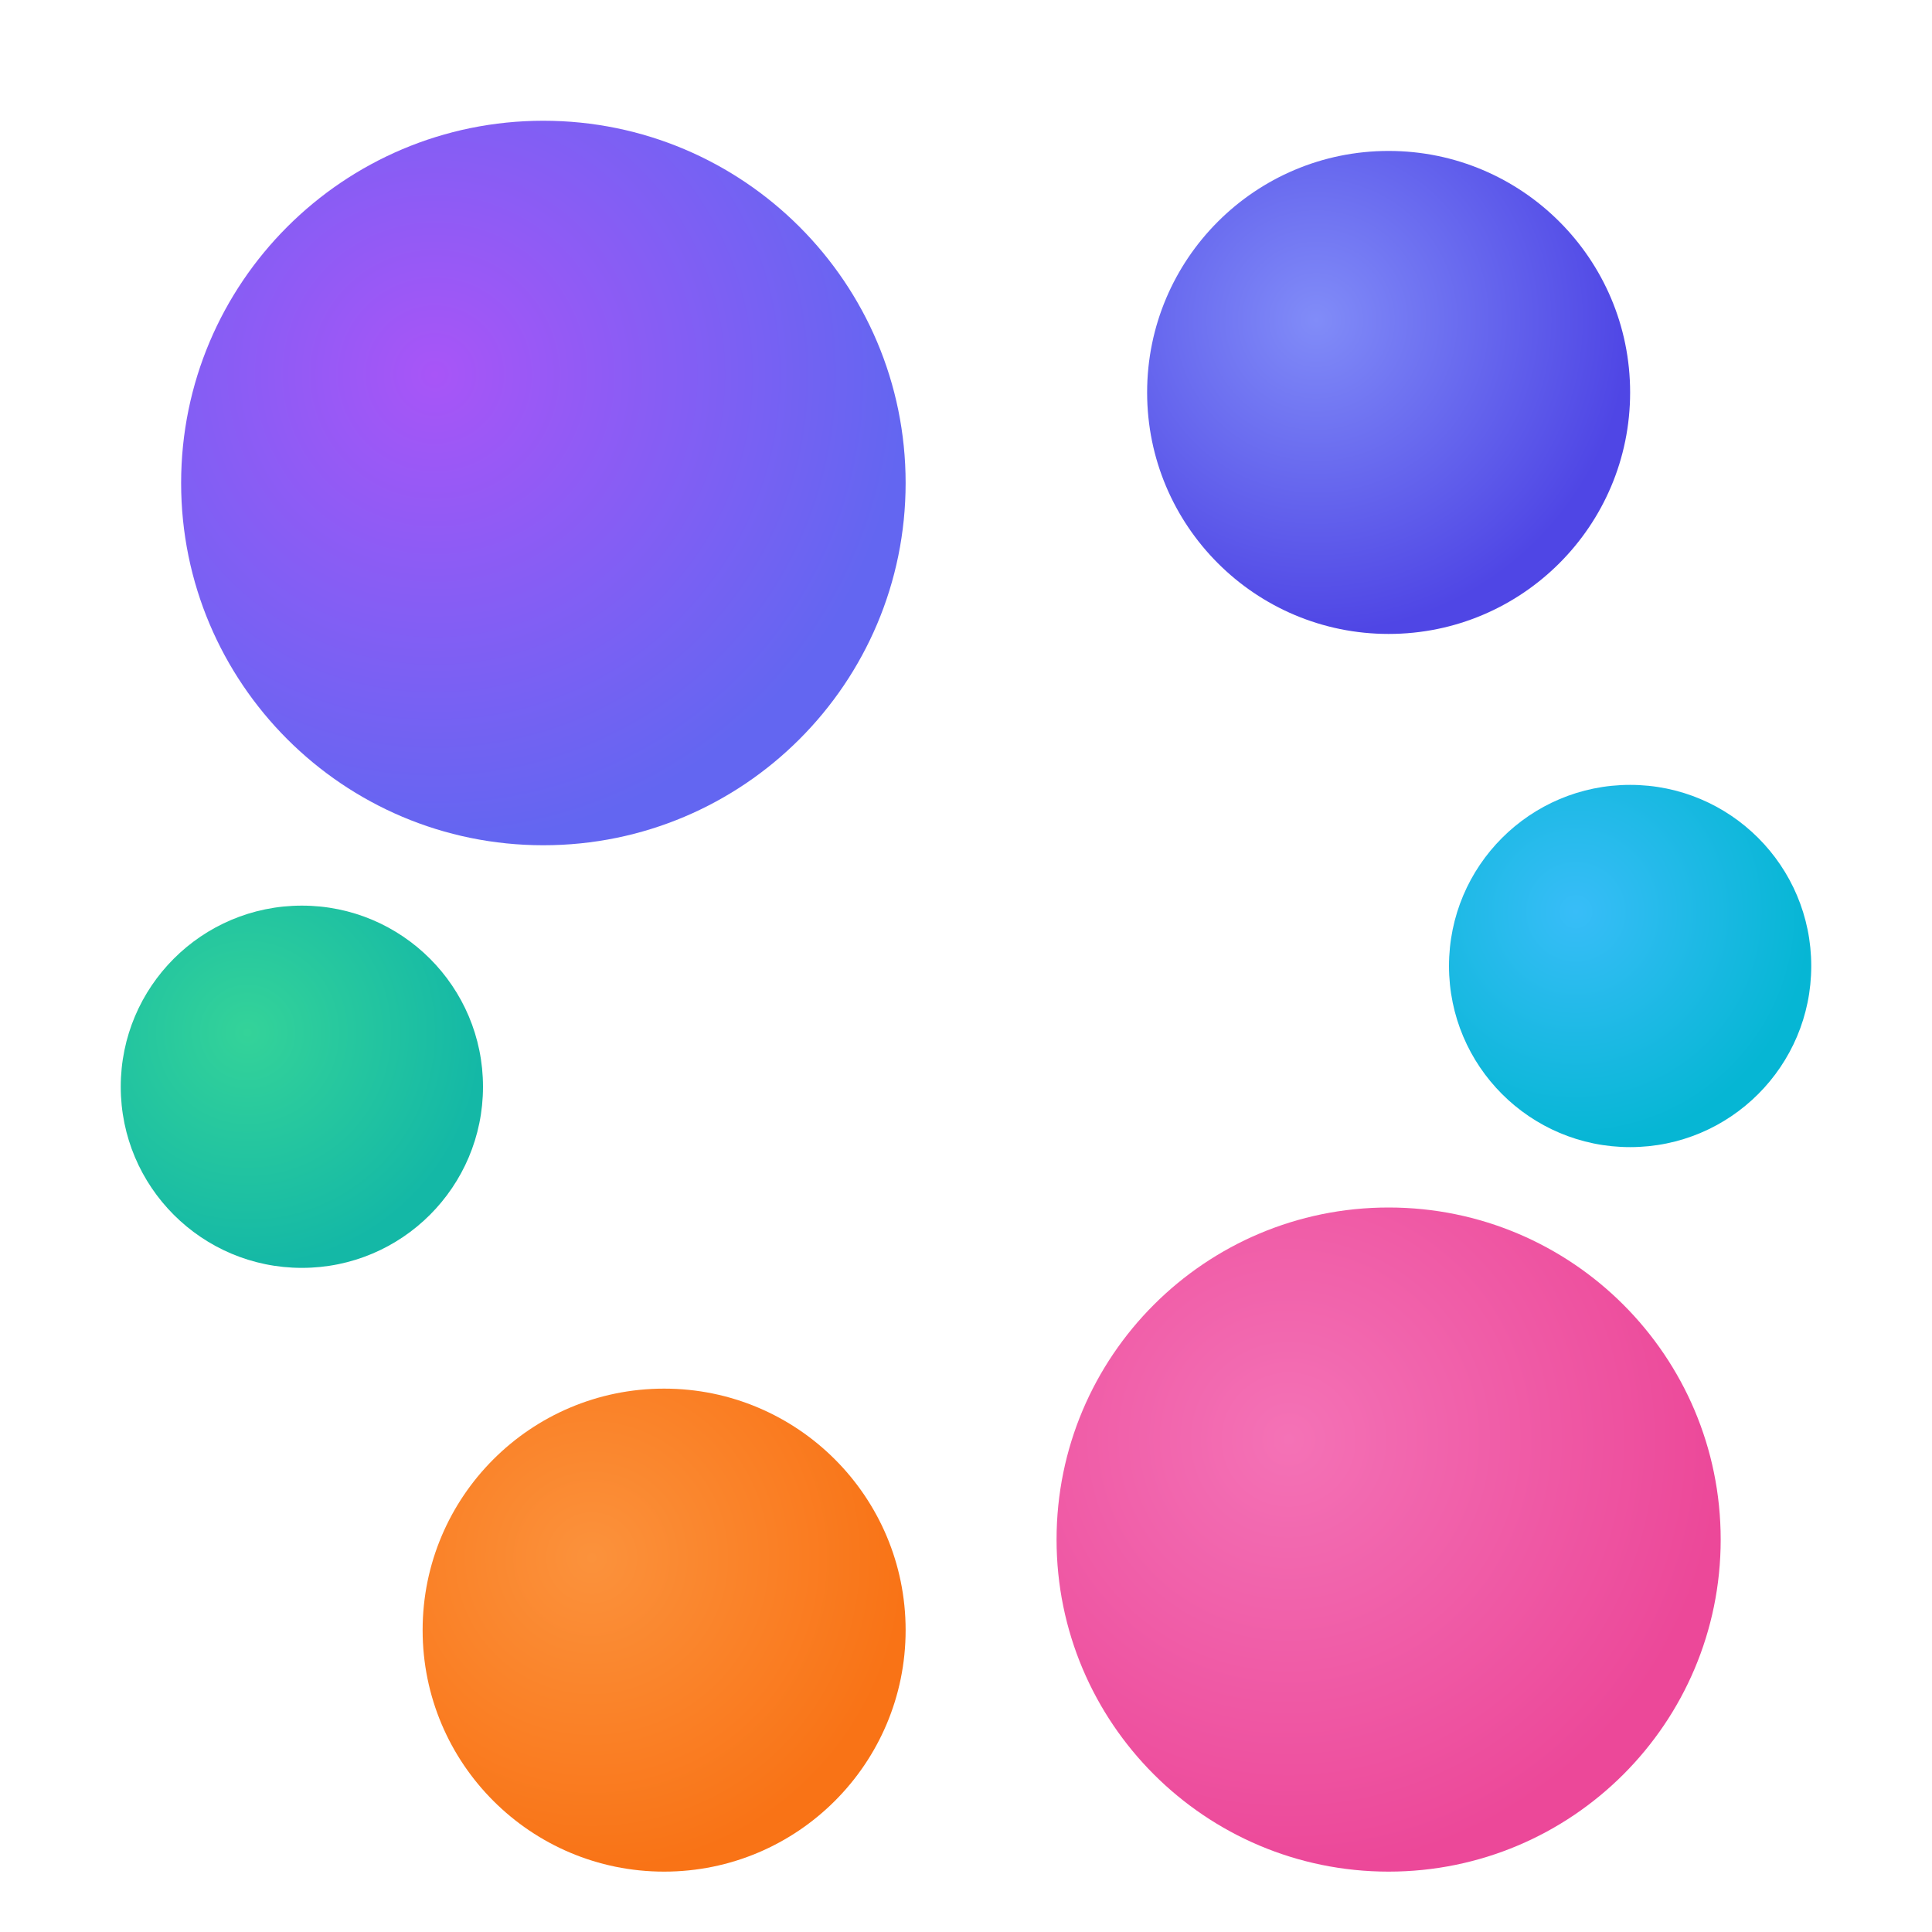
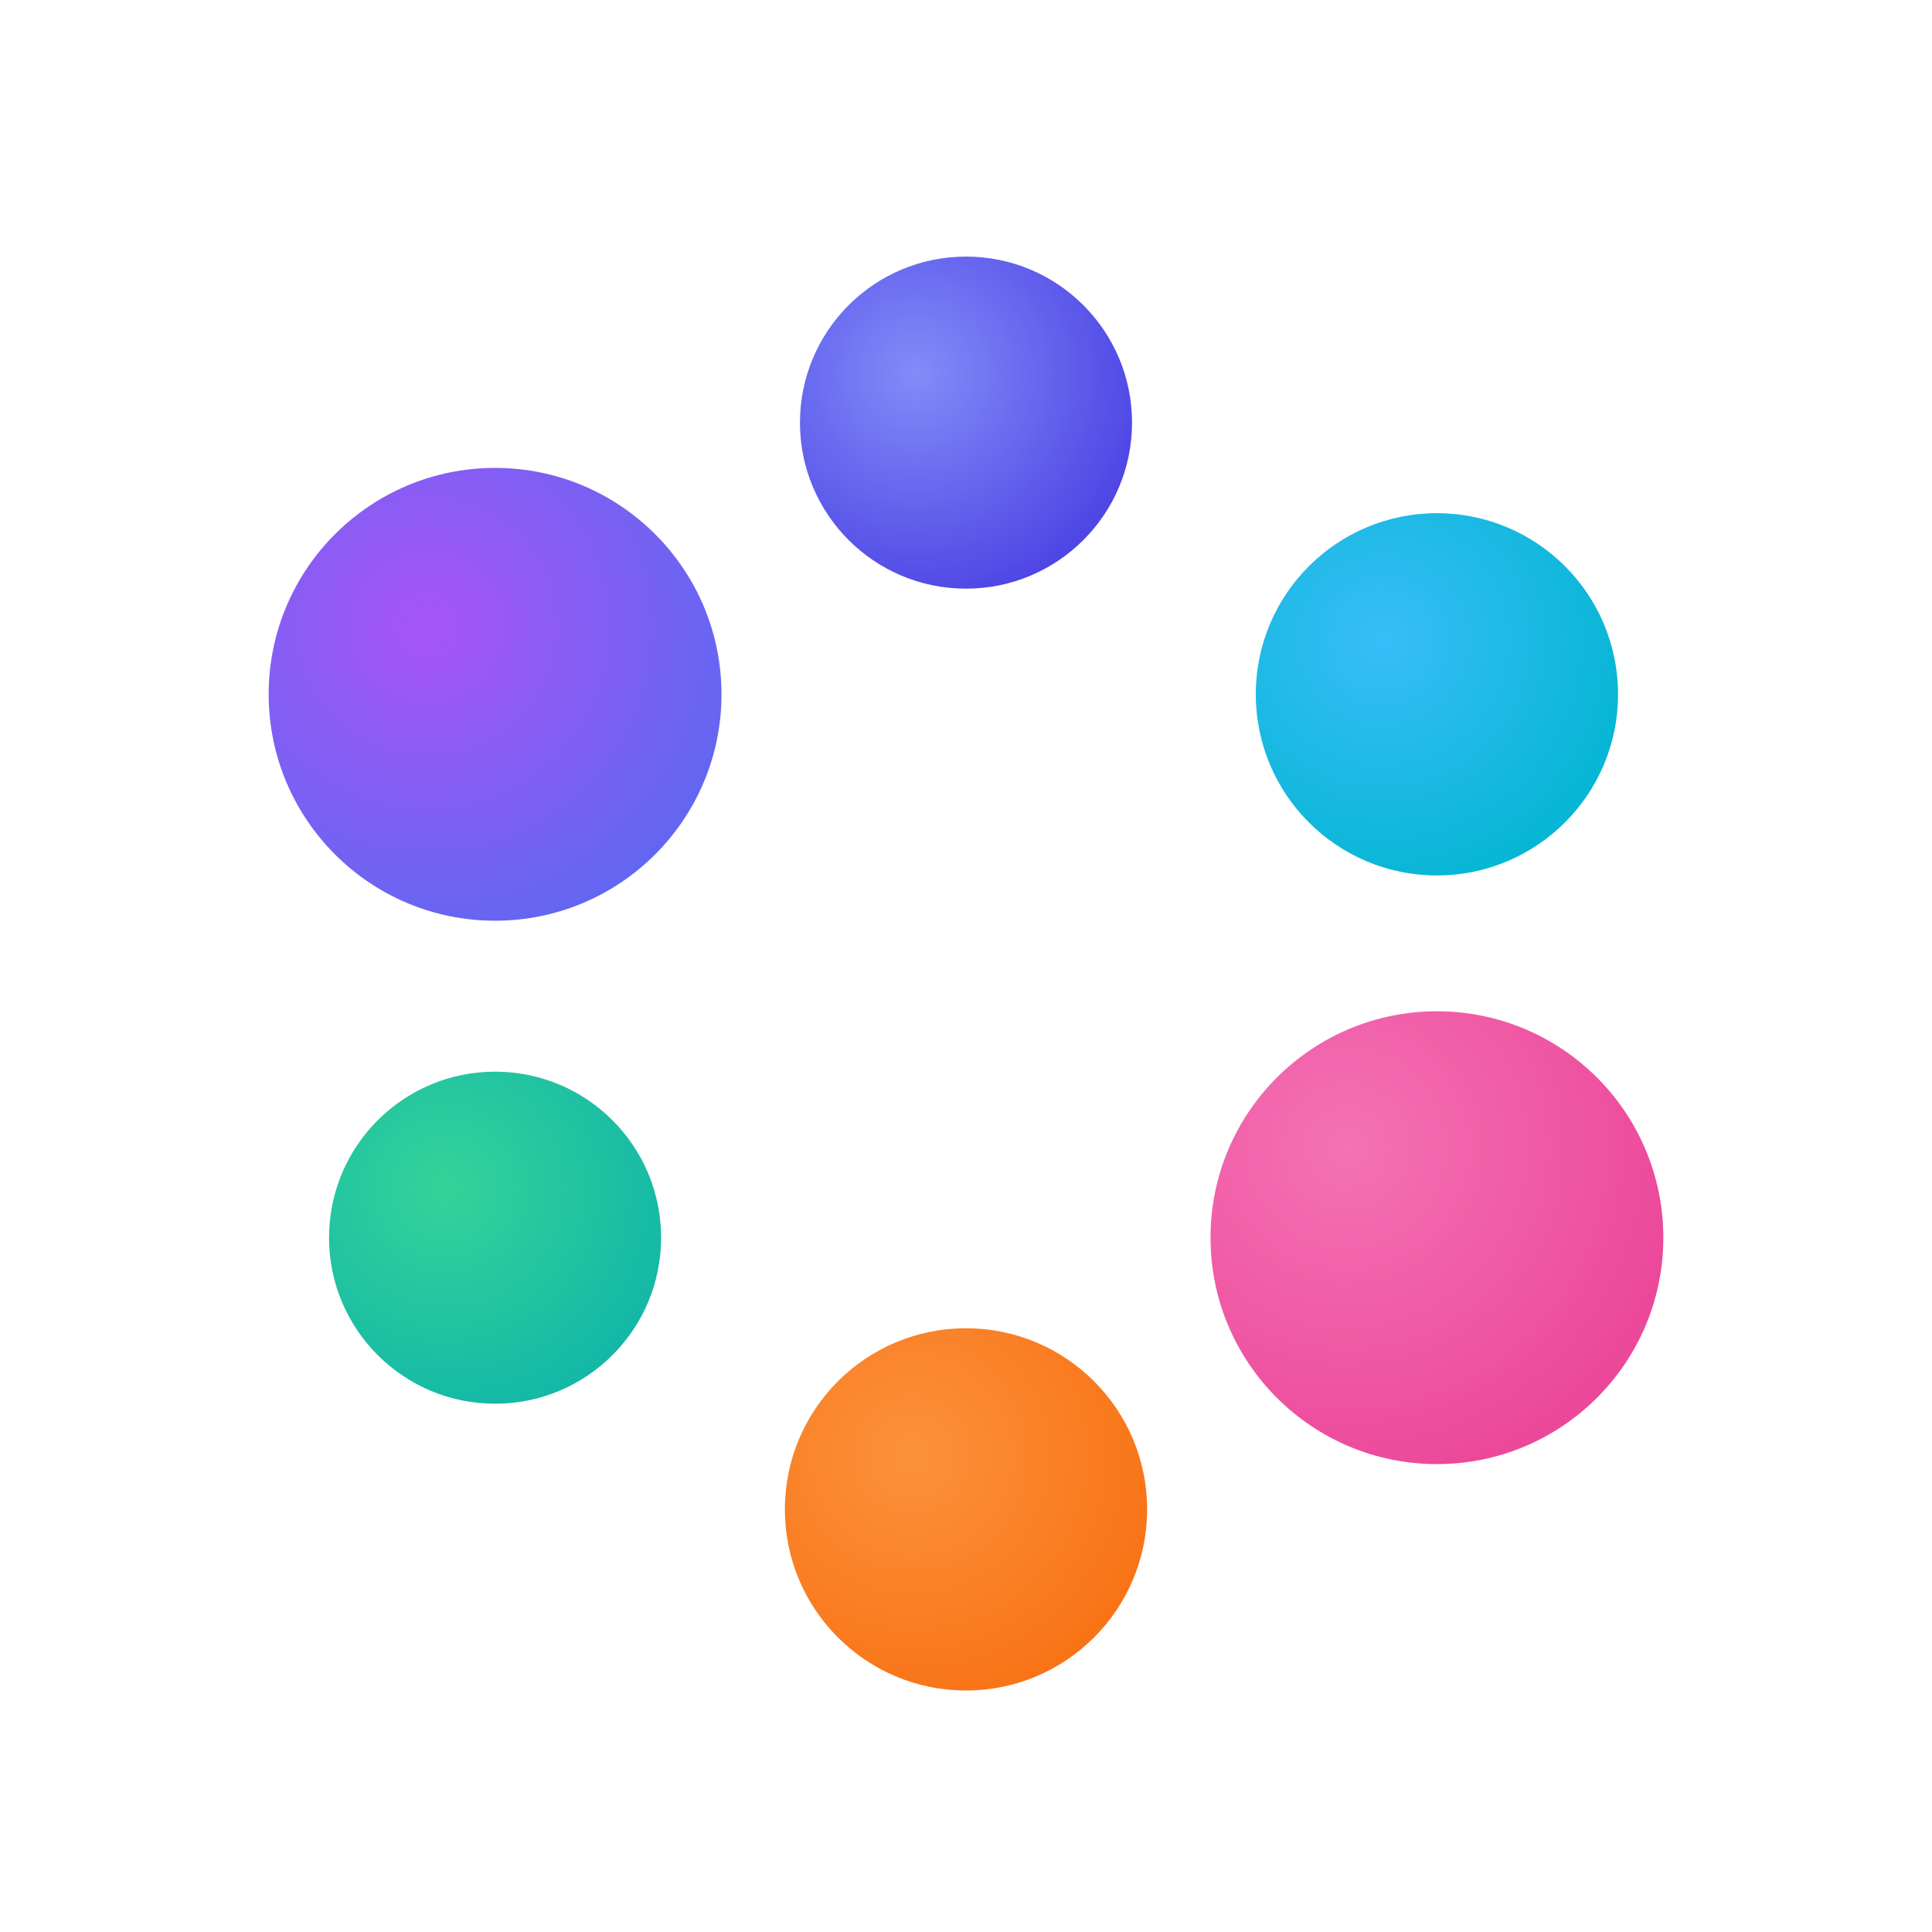
<svg xmlns="http://www.w3.org/2000/svg" viewBox="0 0 64 64" fill="none">
  <defs>
-     <radialGradient id="gp" cx="35%" cy="35%" r="65%">
+     <radialGradient id="gp" cx="35%" cy="35%" r="70%">
      <stop offset="0%" stop-color="#a855f7" />
      <stop offset="100%" stop-color="#6366f1" />
    </radialGradient>
-     <radialGradient id="gb" cx="35%" cy="35%" r="65%">
+     <radialGradient id="gb" cx="35%" cy="35%" r="70%">
      <stop offset="0%" stop-color="#818cf8" />
      <stop offset="100%" stop-color="#4f46e5" />
    </radialGradient>
-     <radialGradient id="gc" cx="35%" cy="35%" r="65%">
+     <radialGradient id="gc" cx="35%" cy="35%" r="70%">
      <stop offset="0%" stop-color="#38bdf8" />
      <stop offset="100%" stop-color="#06b6d4" />
    </radialGradient>
-     <radialGradient id="gt" cx="35%" cy="35%" r="65%">
+     <radialGradient id="gt" cx="35%" cy="35%" r="70%">
      <stop offset="0%" stop-color="#34d399" />
      <stop offset="100%" stop-color="#14b8a6" />
    </radialGradient>
-     <radialGradient id="go" cx="35%" cy="35%" r="65%">
+     <radialGradient id="go" cx="35%" cy="35%" r="70%">
      <stop offset="0%" stop-color="#fb923c" />
      <stop offset="100%" stop-color="#f97316" />
    </radialGradient>
-     <radialGradient id="gm" cx="35%" cy="35%" r="65%">
+     <radialGradient id="gm" cx="30%" cy="30%" r="75%">
      <stop offset="0%" stop-color="#f472b6" />
      <stop offset="100%" stop-color="#ec4899" />
    </radialGradient>
  </defs>
-   <circle cx="18" cy="16" r="12" fill="url(#gp)" />
-   <circle cx="46" cy="13" r="8" fill="url(#gb)" />
-   <circle cx="54" cy="32" r="6" fill="url(#gc)" />
-   <circle cx="46" cy="51" r="11" fill="url(#gm)" />
-   <circle cx="22" cy="54" r="8" fill="url(#go)" />
-   <circle cx="10" cy="36" r="6" fill="url(#gt)" />
+   <circle cx="16.4" cy="23" r="7.5" fill="url(#gp)" />
+   <circle cx="32" cy="14" r="5.5" fill="url(#gb)" />
+   <circle cx="47.6" cy="23" r="6" fill="url(#gc)" />
+   <circle cx="47.6" cy="41" r="7.5" fill="url(#gm)" />
+   <circle cx="32" cy="50" r="6" fill="url(#go)" />
+   <circle cx="16.4" cy="41" r="5.5" fill="url(#gt)" />
</svg>
